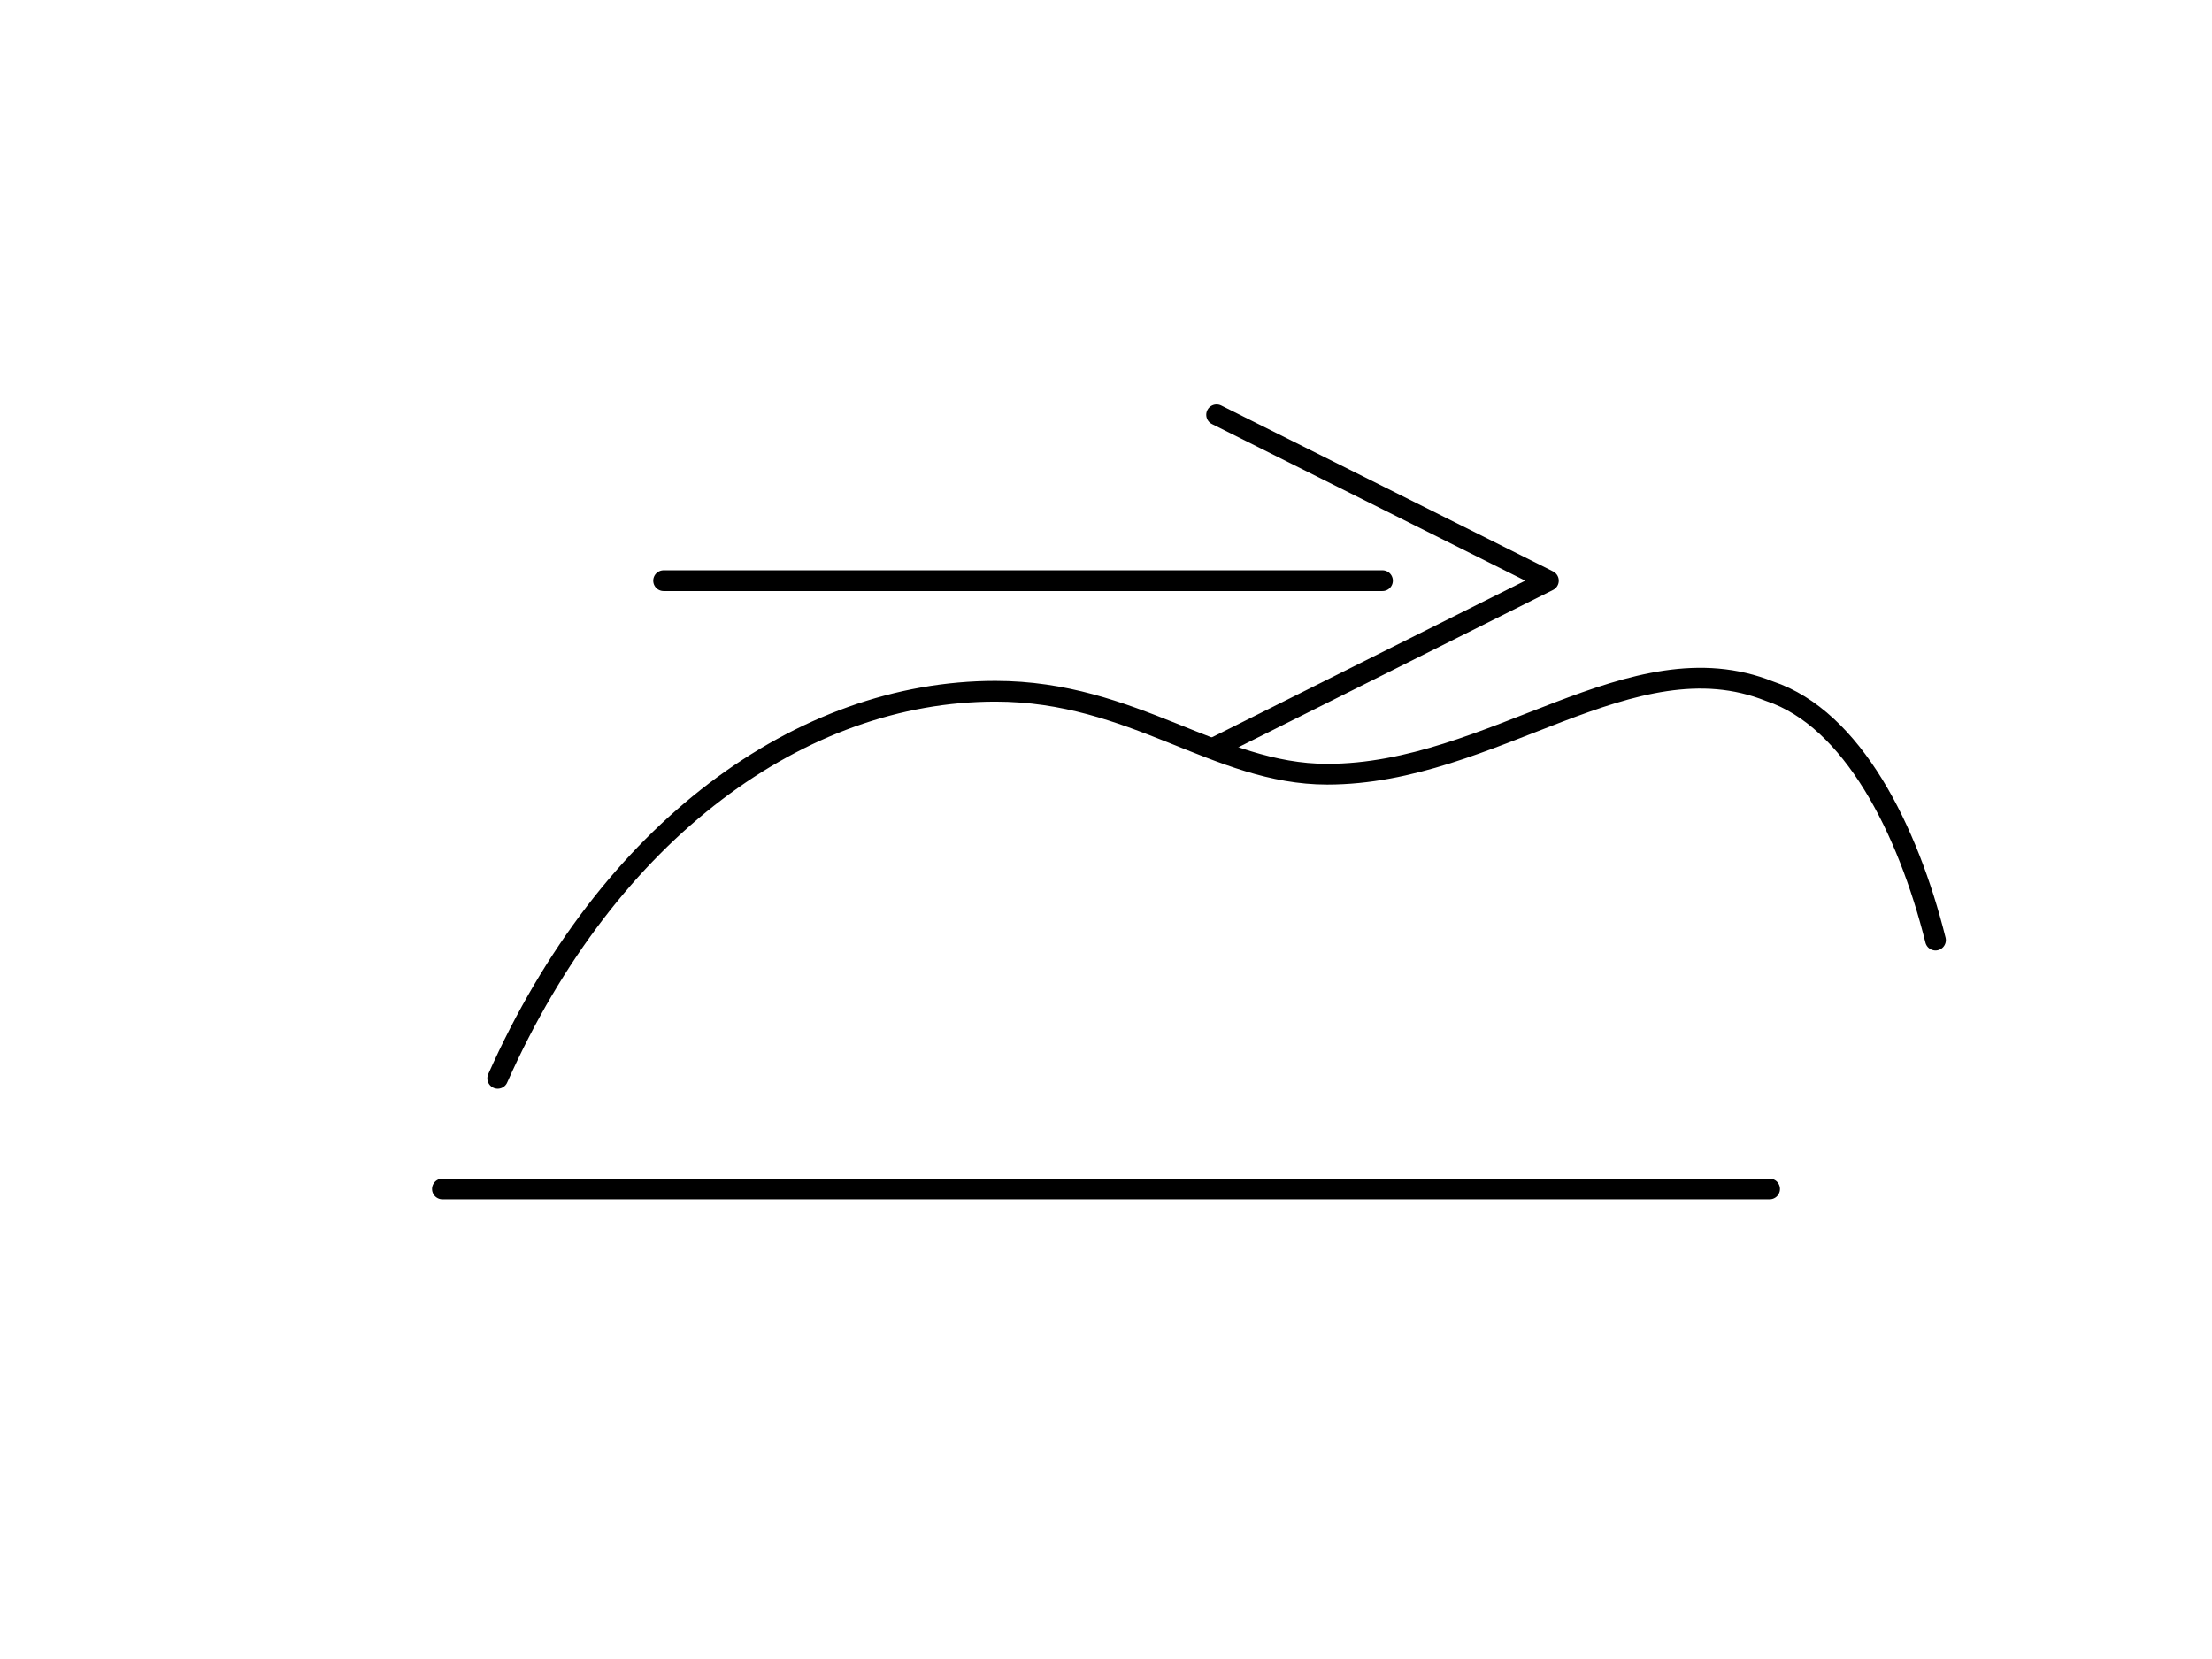
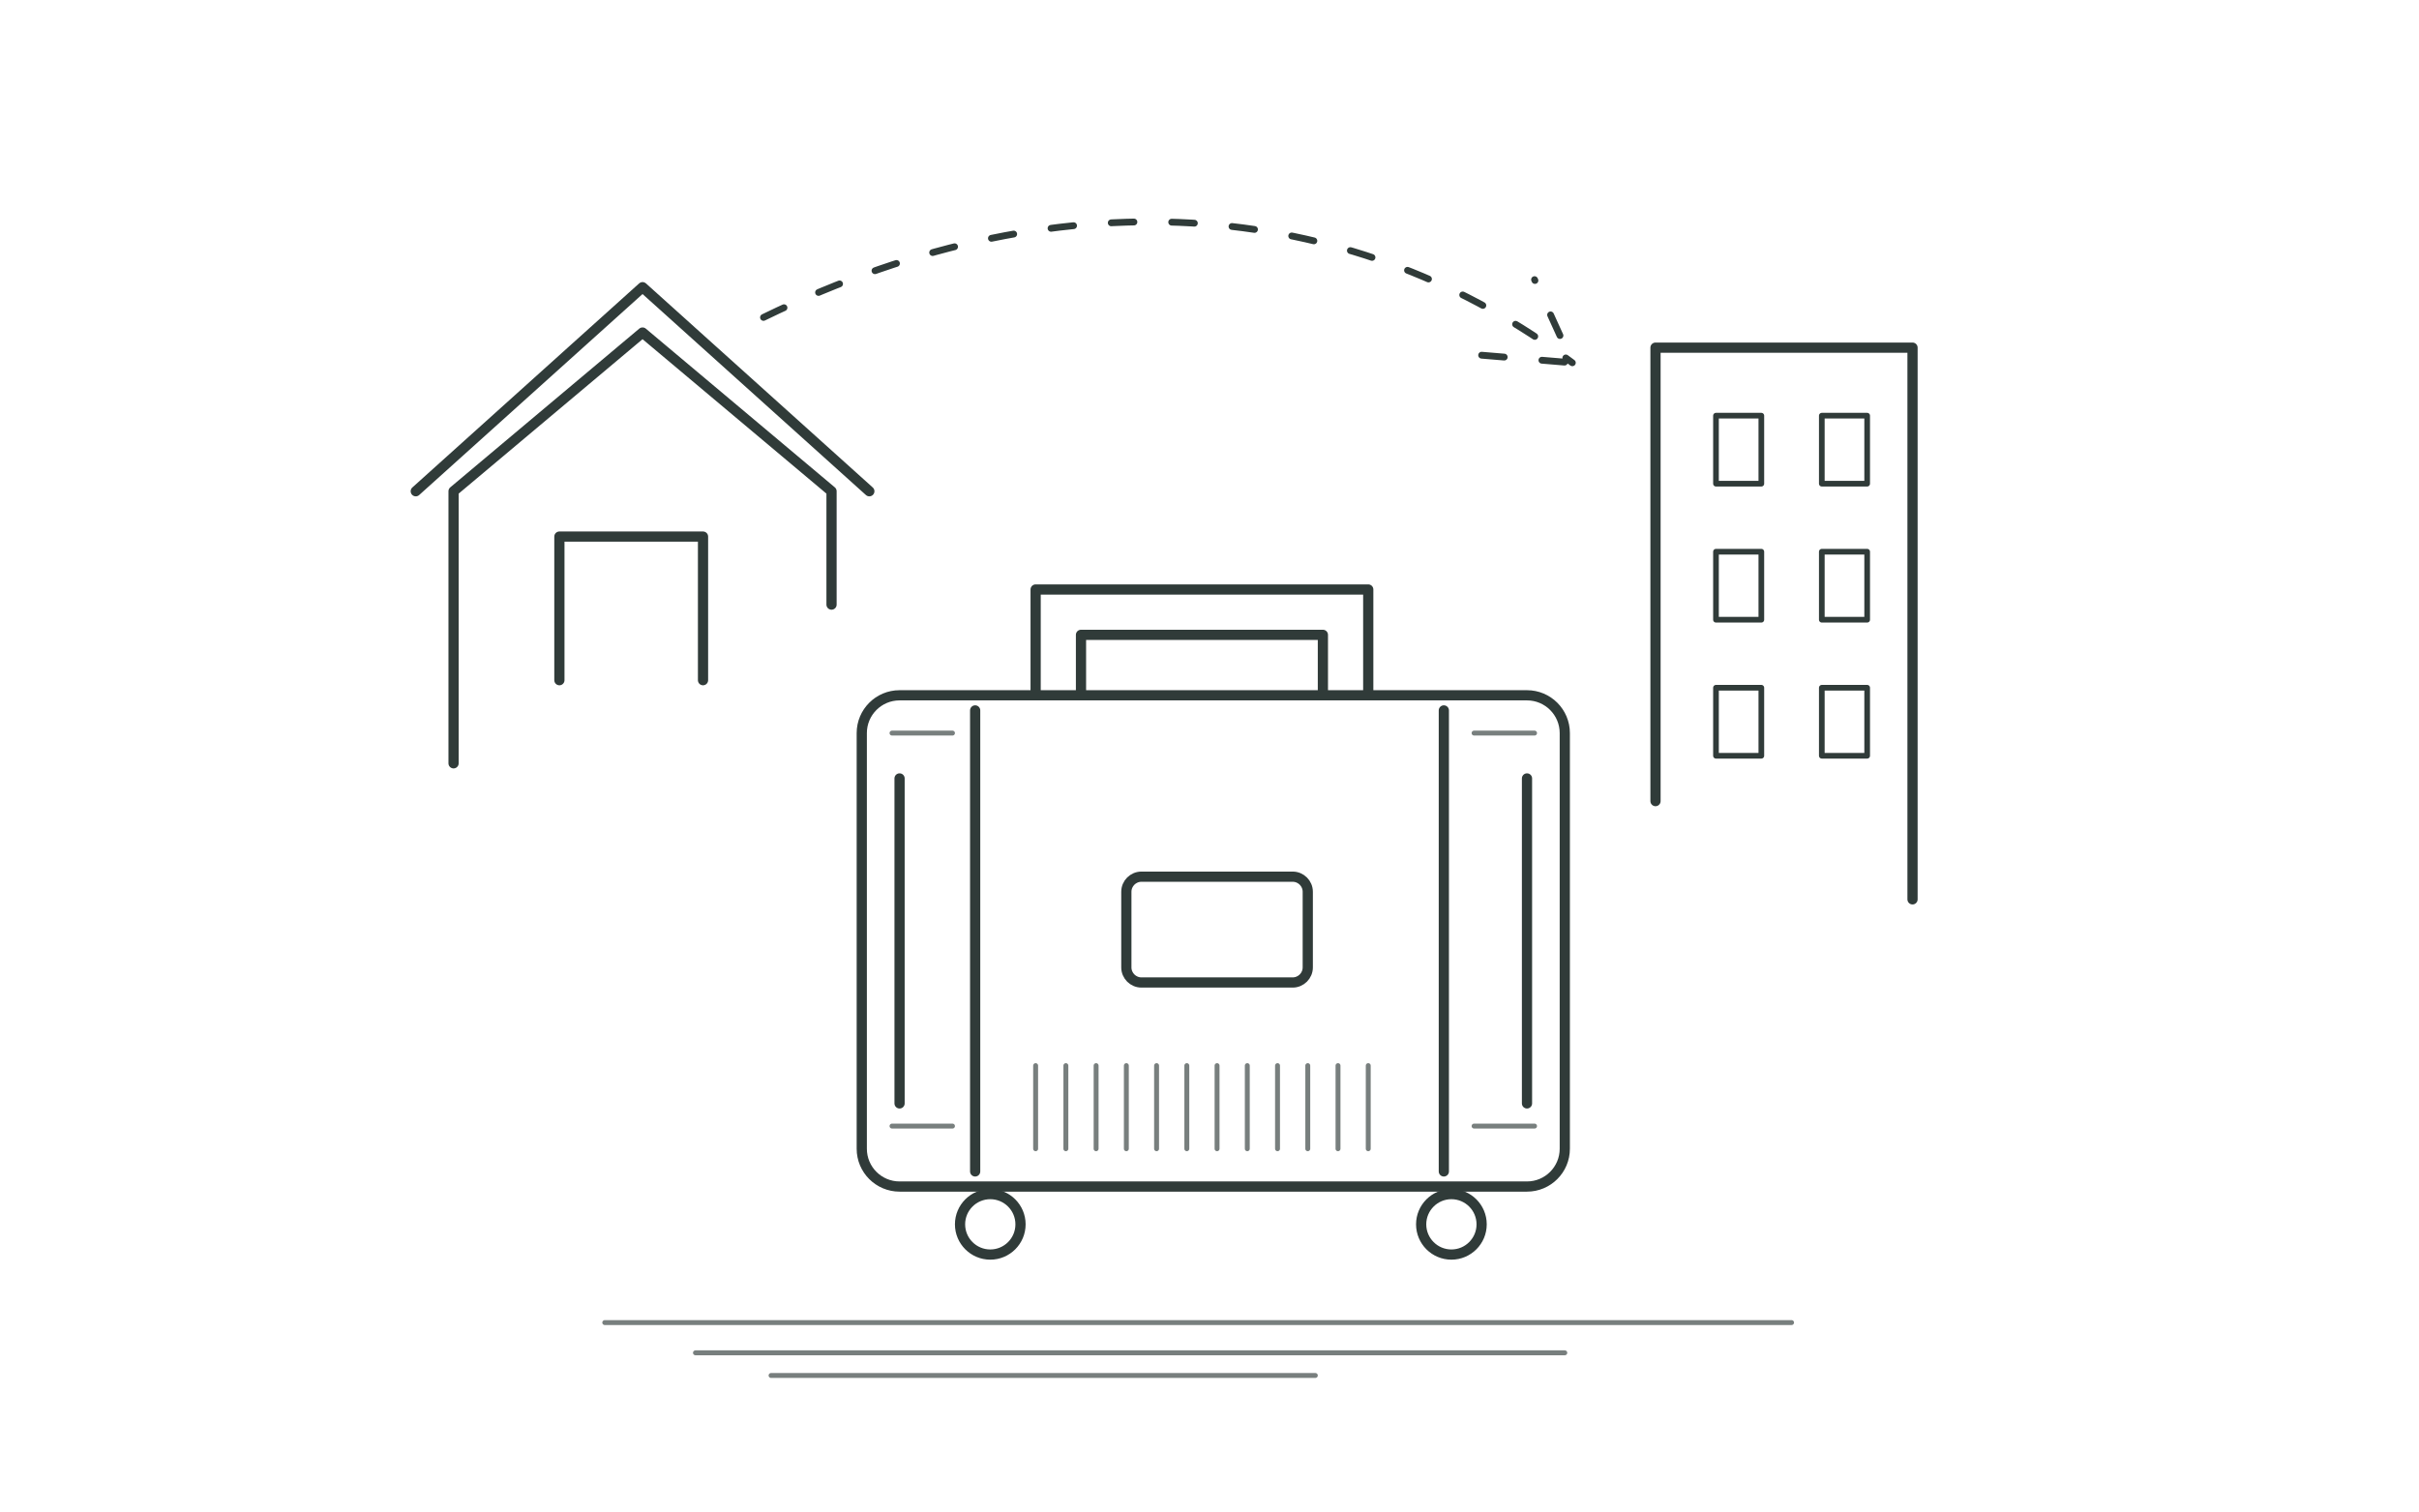
- <svg xmlns="http://www.w3.org/2000/svg" viewBox="0 0 160 120" fill="none" stroke="currentColor" stroke-width="1.5" stroke-linecap="round" stroke-linejoin="round" aria-hidden="true">
-   <path d="M36 78c8-18 22-28 36-28 10 0 16 6 24 6 12 0 22-10 32-6 6 2 10 10 12 18" />
-   <path d="M32 86h96" />
-   <path d="M48 42h52" />
-   <path d="M88 30l24 12-24 12" />
+ <svg xmlns="http://www.w3.org/2000/svg" viewBox="0 0 320 200" fill="none" stroke="#303b39" stroke-width="1.35" stroke-linecap="round" stroke-linejoin="round">
+   <defs>
+     <pattern id="paper" width="1" height="1" patternUnits="userSpaceOnUse">
+       <rect width="1" height="1" fill="#f1f2ee" stroke="none" />
+     </pattern>
+   </defs>
+   <rect x="114" y="92" width="93" height="65" rx="5" />
+   <path d="M137 92v-14h44v14m-38 0v-8h32v8M129 94v61m62-61v61M119 103v43m83-43v43" />
+   <rect x="149" y="116" width="24" height="14" rx="2" />
+   <ellipse cx="131" cy="162" rx="4" ry="4" />
+   <ellipse cx="192" cy="162" rx="4" ry="4" />
+   <path d="M60 101V65l25-21 25 21v15M55 65l30-27 30 27M74 90V71h19v19M219 106V46h34v73" />
+   <rect x="227" y="55" width="6" height="9" rx="0" stroke-width=".75" />
+   <rect x="241" y="55" width="6" height="9" rx="0" stroke-width=".75" />
+   <rect x="227" y="73" width="6" height="9" rx="0" stroke-width=".75" />
+   <rect x="241" y="73" width="6" height="9" rx="0" stroke-width=".75" />
+   <rect x="227" y="91" width="6" height="9" rx="0" stroke-width=".75" />
+   <rect x="241" y="91" width="6" height="9" rx="0" stroke-width=".75" />
+   <path d="M101 42c41-20 79-15 107 6m-12-1 12 1-5-11" stroke-dasharray="3 5" stroke-width=".9" />
+   <path d="M80 175h157m-145 4h115m-105 3h72" stroke-width=".65" opacity=".65" />
+   <path d="M137 141v11" stroke-width=".65" opacity=".65" />
+   <path d="M141 141v11" stroke-width=".65" opacity=".65" />
+   <path d="M145 141v11" stroke-width=".65" opacity=".65" />
+   <path d="M149 141v11" stroke-width=".65" opacity=".65" />
+   <path d="M153 141v11" stroke-width=".65" opacity=".65" />
+   <path d="M157 141v11" stroke-width=".65" opacity=".65" />
+   <path d="M161 141v11" stroke-width=".65" opacity=".65" />
+   <path d="M165 141v11" stroke-width=".65" opacity=".65" />
+   <path d="M169 141v11" stroke-width=".65" opacity=".65" />
+   <path d="M173 141v11" stroke-width=".65" opacity=".65" />
+   <path d="M177 141v11" stroke-width=".65" opacity=".65" />
+   <path d="M181 141v11" stroke-width=".65" opacity=".65" />
+   <path d="M118 97h8M195 97h8M118 149h8M195 149h8" stroke-width=".65" opacity=".65" />
</svg>
